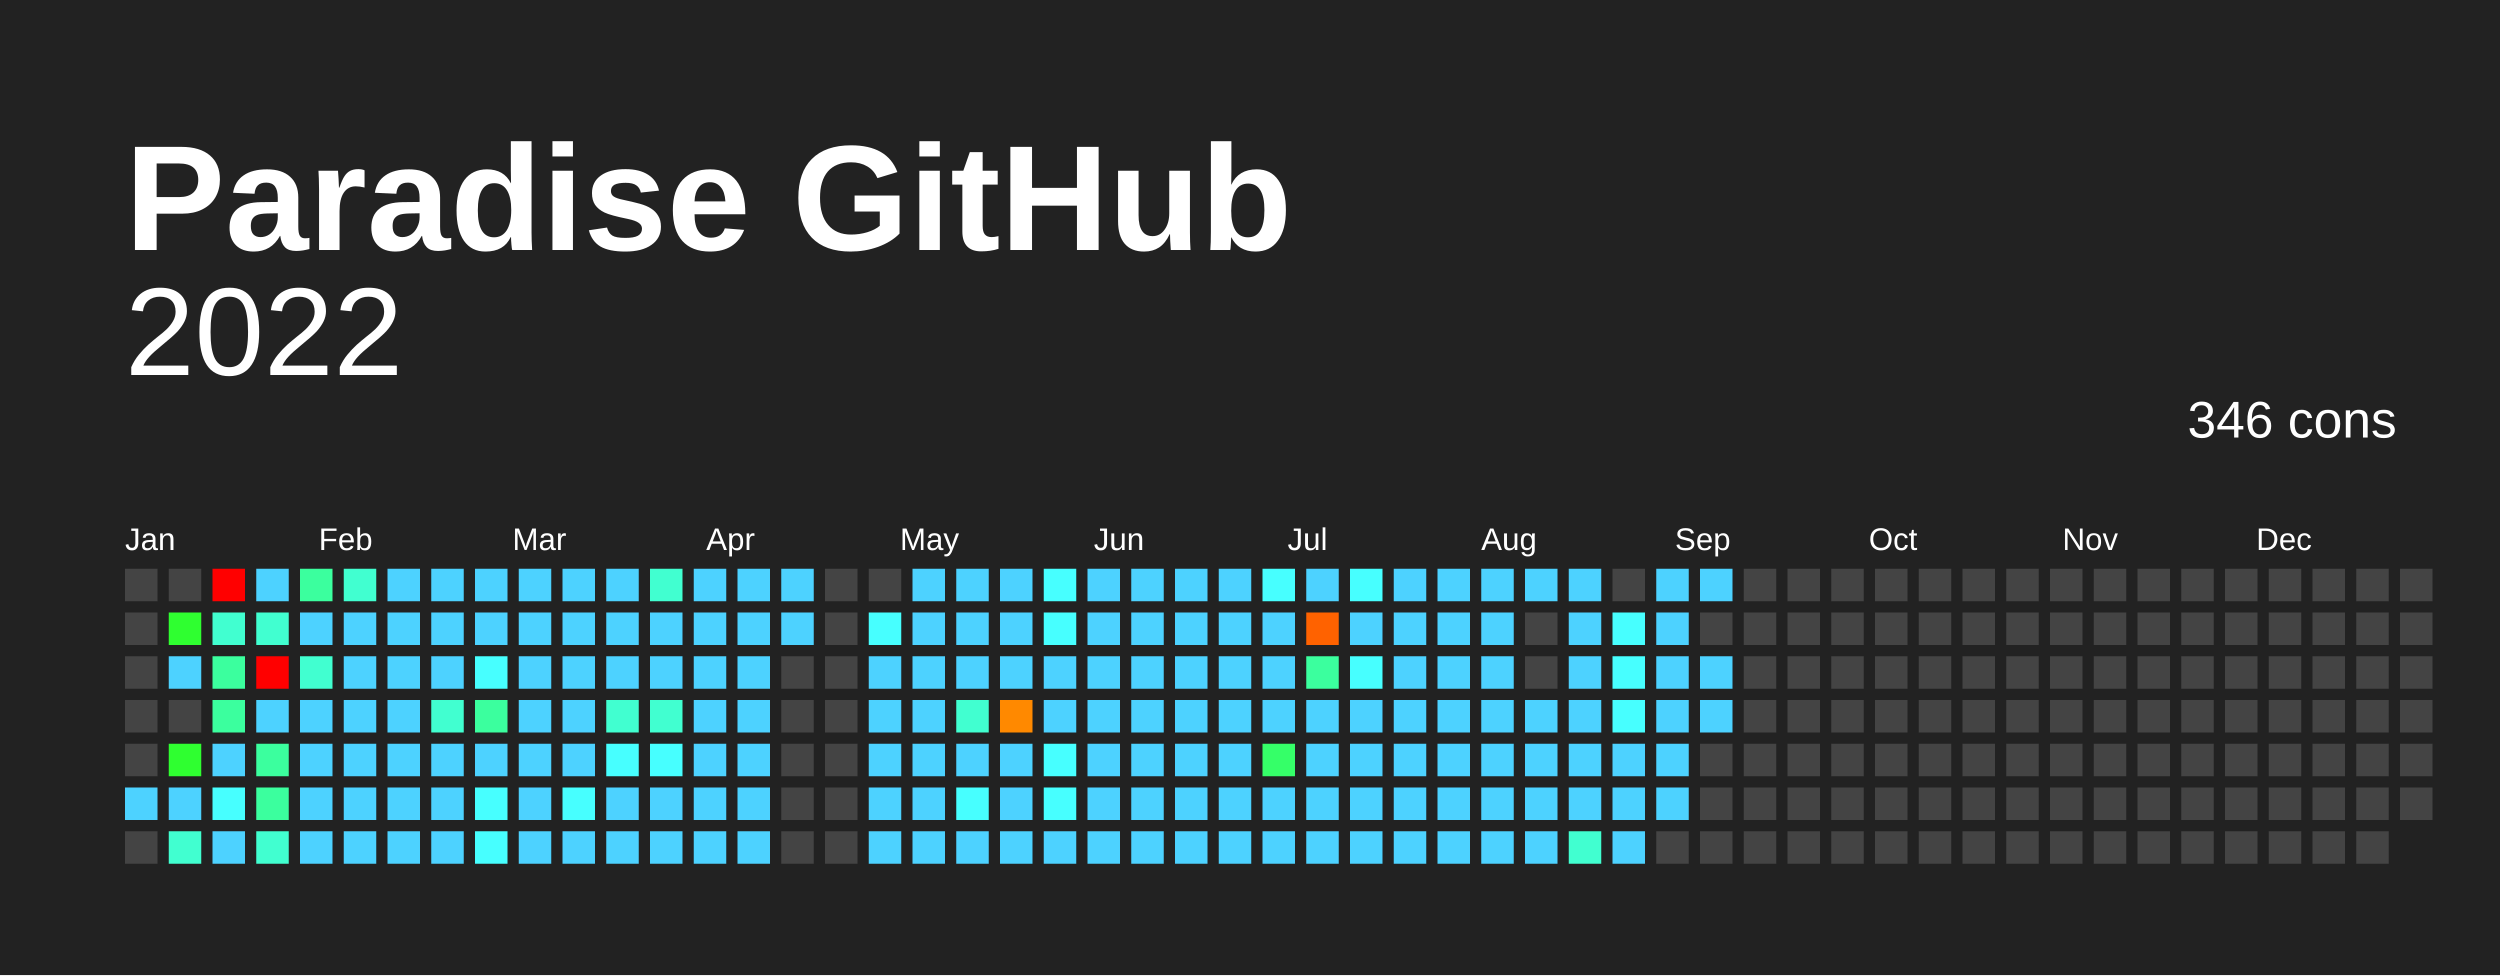
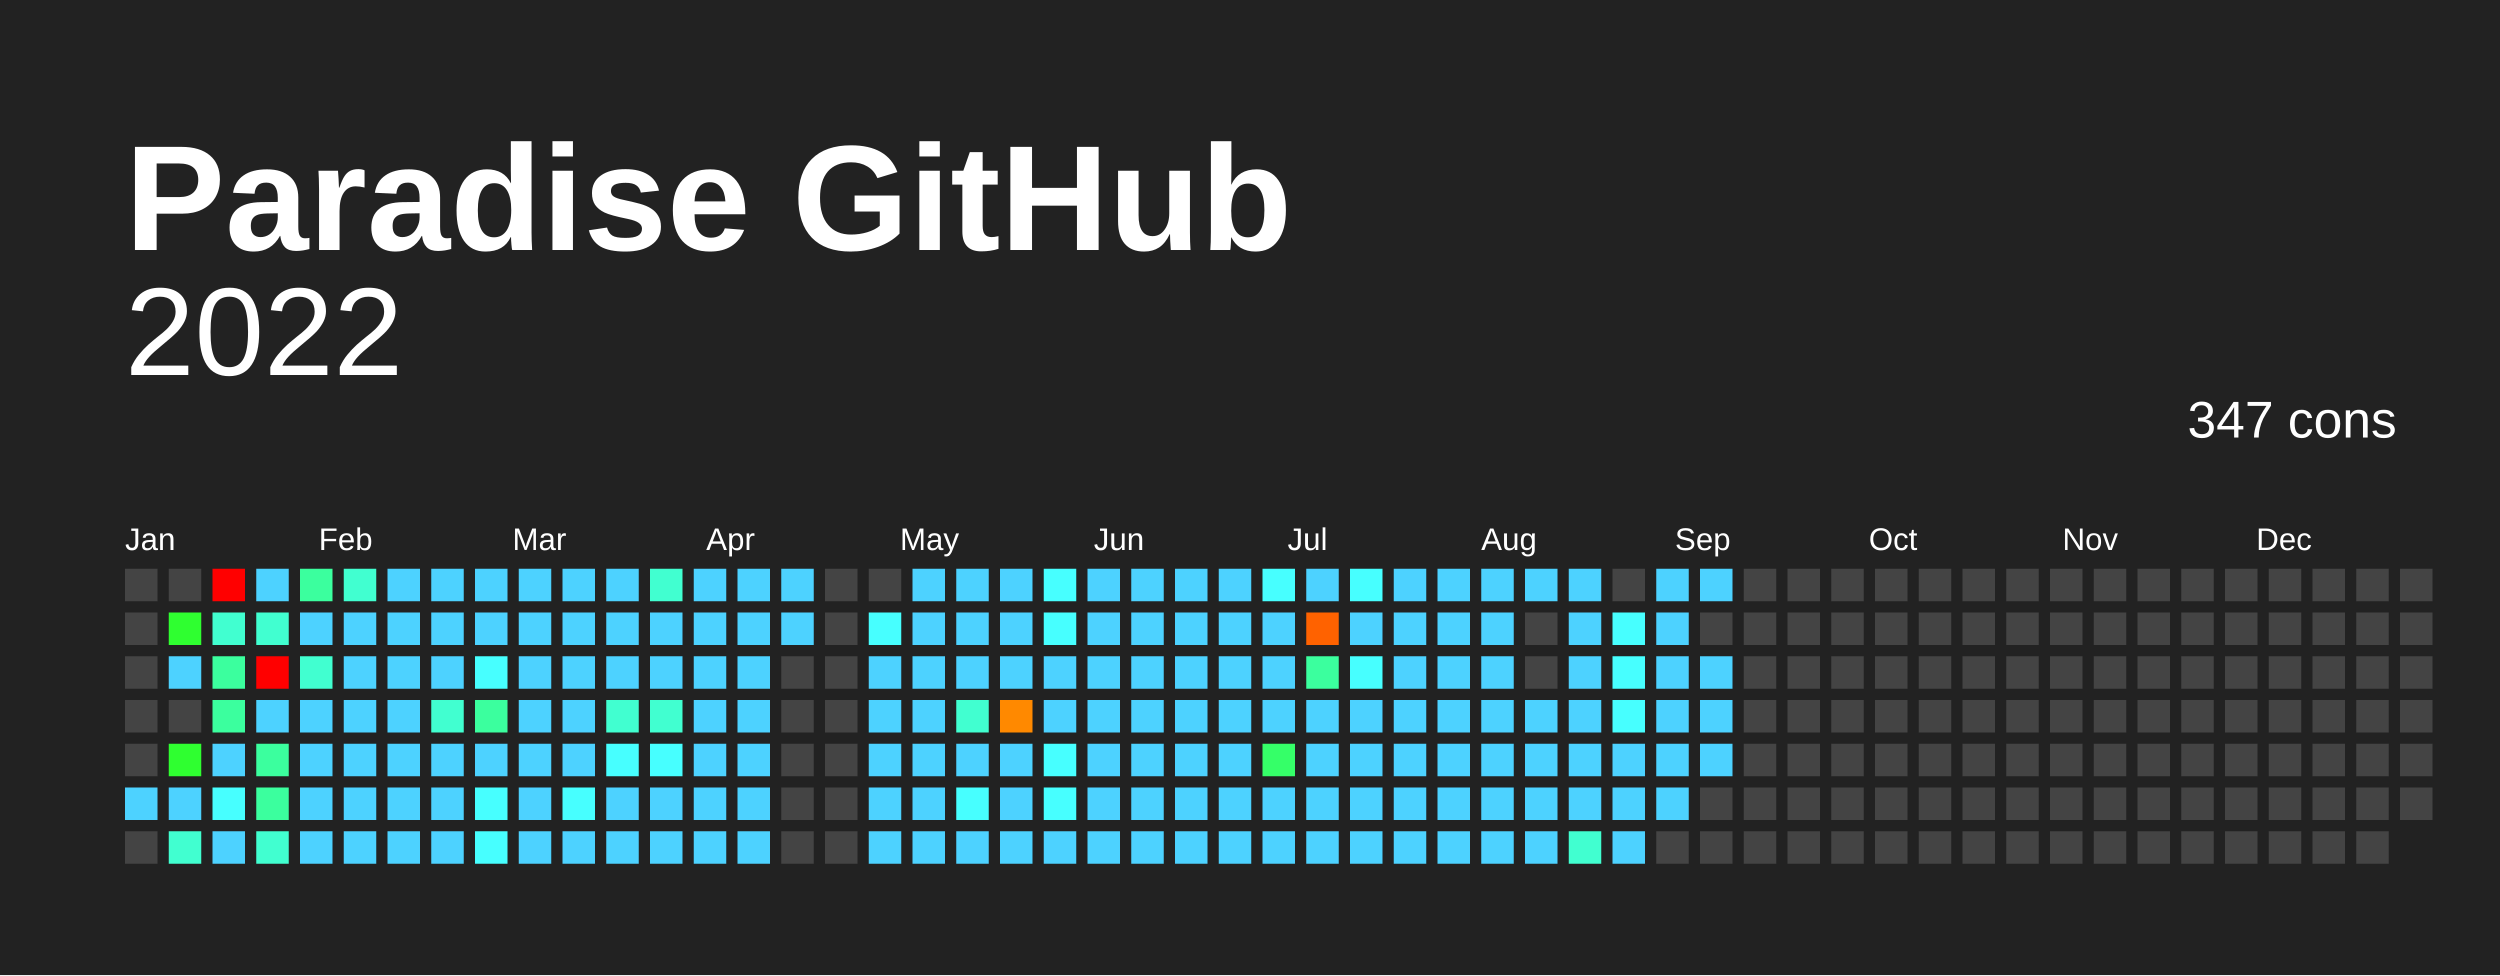
<svg xmlns="http://www.w3.org/2000/svg" baseProfile="full" height="78mm" version="1.1" viewBox="0,0,200,78" width="200mm">
  <defs />
  <rect fill="#222222" height="78" width="200" x="0" y="0" />
  <text fill="#FFFFFF" style="font-size:12px; font-family:Arial; font-weight:bold;" x="10" y="20">Paradise GitHub</text>
  <text alignment-baseline="hanging" fill="#FFFFFF" style="font-size:10.0px; font-family:Arial;" x="10" y="30">2022</text>
-   <text alignment-baseline="hanging" fill="#FFFFFF" style="font-size:4.125px; font-family:Arial;" x="175" y="35">346 cons</text>
+   <text alignment-baseline="hanging" fill="#FFFFFF" style="font-size:4.125px; font-family:Arial;" x="175" y="35">347 cons</text>
  <text fill="#FFFFFF" style="font-size:2.5px; font-family:Arial" x="10.0" y="44">Jan</text>
  <text fill="#FFFFFF" style="font-size:2.5px; font-family:Arial" x="25.5" y="44">Feb</text>
  <text fill="#FFFFFF" style="font-size:2.5px; font-family:Arial" x="41.0" y="44">Mar</text>
  <text fill="#FFFFFF" style="font-size:2.5px; font-family:Arial" x="56.5" y="44">Apr</text>
  <text fill="#FFFFFF" style="font-size:2.5px; font-family:Arial" x="72.0" y="44">May</text>
  <text fill="#FFFFFF" style="font-size:2.5px; font-family:Arial" x="87.5" y="44">Jun</text>
  <text fill="#FFFFFF" style="font-size:2.5px; font-family:Arial" x="103.0" y="44">Jul</text>
  <text fill="#FFFFFF" style="font-size:2.5px; font-family:Arial" x="118.5" y="44">Aug</text>
  <text fill="#FFFFFF" style="font-size:2.5px; font-family:Arial" x="134.0" y="44">Sep</text>
  <text fill="#FFFFFF" style="font-size:2.5px; font-family:Arial" x="149.5" y="44">Oct</text>
  <text fill="#FFFFFF" style="font-size:2.5px; font-family:Arial" x="165.0" y="44">Nov</text>
  <text fill="#FFFFFF" style="font-size:2.5px; font-family:Arial" x="180.5" y="44">Dec</text>
  <rect fill="#444444" height="2.6" width="2.6" x="10.0" y="45.5" />
  <rect fill="#444444" height="2.6" width="2.6" x="10.0" y="49.0" />
  <rect fill="#444444" height="2.6" width="2.6" x="10.0" y="52.5" />
  <rect fill="#444444" height="2.6" width="2.6" x="10.0" y="56.0" />
  <rect fill="#444444" height="2.6" width="2.6" x="10.0" y="59.5" />
  <rect fill="#4dd2ff" height="2.6" width="2.6" x="10.0" y="63.0" />
  <rect fill="#444444" height="2.6" width="2.6" x="10.0" y="66.5" />
  <rect fill="#444444" height="2.6" width="2.6" x="13.5" y="45.5" />
  <rect fill="#2fff30" height="2.6" width="2.6" x="13.5" y="49.0" />
  <rect fill="#4dd2ff" height="2.6" width="2.6" x="13.5" y="52.5" />
  <rect fill="#444444" height="2.6" width="2.6" x="13.5" y="56.0" />
  <rect fill="#2fff30" height="2.6" width="2.6" x="13.5" y="59.5" />
  <rect fill="#4dd2ff" height="2.6" width="2.6" x="13.5" y="63.0" />
  <rect fill="#41ffd0" height="2.6" width="2.6" x="13.5" y="66.5" />
  <rect fill="red" height="2.6" width="2.6" x="17.0" y="45.5" />
  <rect fill="#41ffd0" height="2.6" width="2.6" x="17.0" y="49.0" />
  <rect fill="#3bff9e" height="2.6" width="2.6" x="17.0" y="52.5" />
  <rect fill="#3bff9e" height="2.6" width="2.6" x="17.0" y="56.0" />
  <rect fill="#4dd2ff" height="2.6" width="2.6" x="17.0" y="59.5" />
  <rect fill="#47ffff" height="2.6" width="2.6" x="17.0" y="63.0" />
  <rect fill="#4dd2ff" height="2.6" width="2.6" x="17.0" y="66.5" />
  <rect fill="#4dd2ff" height="2.6" width="2.6" x="20.5" y="45.5" />
  <rect fill="#41ffd0" height="2.6" width="2.6" x="20.5" y="49.0" />
  <rect fill="red" height="2.6" width="2.6" x="20.5" y="52.5" />
  <rect fill="#4dd2ff" height="2.6" width="2.6" x="20.5" y="56.0" />
  <rect fill="#3bff9e" height="2.6" width="2.6" x="20.5" y="59.5" />
  <rect fill="#3bff9e" height="2.6" width="2.6" x="20.5" y="63.0" />
  <rect fill="#41ffd0" height="2.6" width="2.6" x="20.5" y="66.5" />
  <rect fill="#3bff9e" height="2.6" width="2.6" x="24.0" y="45.5" />
  <rect fill="#4dd2ff" height="2.6" width="2.6" x="24.0" y="49.0" />
  <rect fill="#41ffd0" height="2.6" width="2.6" x="24.0" y="52.5" />
  <rect fill="#4dd2ff" height="2.6" width="2.6" x="24.0" y="56.0" />
  <rect fill="#4dd2ff" height="2.6" width="2.6" x="24.0" y="59.5" />
  <rect fill="#4dd2ff" height="2.6" width="2.6" x="24.0" y="63.0" />
  <rect fill="#4dd2ff" height="2.6" width="2.6" x="24.0" y="66.5" />
  <rect fill="#41ffd0" height="2.6" width="2.6" x="27.5" y="45.5" />
  <rect fill="#4dd2ff" height="2.6" width="2.6" x="27.5" y="49.0" />
  <rect fill="#4dd2ff" height="2.6" width="2.6" x="27.5" y="52.5" />
  <rect fill="#4dd2ff" height="2.6" width="2.6" x="27.5" y="56.0" />
  <rect fill="#4dd2ff" height="2.6" width="2.6" x="27.5" y="59.5" />
  <rect fill="#4dd2ff" height="2.6" width="2.6" x="27.5" y="63.0" />
  <rect fill="#4dd2ff" height="2.6" width="2.6" x="27.5" y="66.5" />
  <rect fill="#4dd2ff" height="2.6" width="2.6" x="31.0" y="45.5" />
  <rect fill="#4dd2ff" height="2.6" width="2.6" x="31.0" y="49.0" />
  <rect fill="#4dd2ff" height="2.6" width="2.6" x="31.0" y="52.5" />
  <rect fill="#4dd2ff" height="2.6" width="2.6" x="31.0" y="56.0" />
  <rect fill="#4dd2ff" height="2.6" width="2.6" x="31.0" y="59.5" />
  <rect fill="#4dd2ff" height="2.6" width="2.6" x="31.0" y="63.0" />
  <rect fill="#4dd2ff" height="2.6" width="2.6" x="31.0" y="66.5" />
  <rect fill="#4dd2ff" height="2.6" width="2.6" x="34.5" y="45.5" />
  <rect fill="#4dd2ff" height="2.6" width="2.6" x="34.5" y="49.0" />
  <rect fill="#4dd2ff" height="2.6" width="2.6" x="34.5" y="52.5" />
  <rect fill="#41ffd0" height="2.6" width="2.6" x="34.5" y="56.0" />
  <rect fill="#4dd2ff" height="2.6" width="2.6" x="34.5" y="59.5" />
  <rect fill="#4dd2ff" height="2.6" width="2.6" x="34.5" y="63.0" />
  <rect fill="#4dd2ff" height="2.6" width="2.6" x="34.5" y="66.5" />
  <rect fill="#4dd2ff" height="2.6" width="2.6" x="38.0" y="45.5" />
  <rect fill="#4dd2ff" height="2.6" width="2.6" x="38.0" y="49.0" />
  <rect fill="#47ffff" height="2.6" width="2.6" x="38.0" y="52.5" />
  <rect fill="#3bff9e" height="2.6" width="2.6" x="38.0" y="56.0" />
  <rect fill="#4dd2ff" height="2.6" width="2.6" x="38.0" y="59.5" />
  <rect fill="#47ffff" height="2.6" width="2.6" x="38.0" y="63.0" />
  <rect fill="#47ffff" height="2.6" width="2.6" x="38.0" y="66.5" />
  <rect fill="#4dd2ff" height="2.6" width="2.6" x="41.5" y="45.5" />
  <rect fill="#4dd2ff" height="2.6" width="2.6" x="41.5" y="49.0" />
  <rect fill="#4dd2ff" height="2.6" width="2.6" x="41.5" y="52.5" />
  <rect fill="#4dd2ff" height="2.6" width="2.6" x="41.5" y="56.0" />
  <rect fill="#4dd2ff" height="2.6" width="2.6" x="41.5" y="59.5" />
  <rect fill="#4dd2ff" height="2.6" width="2.6" x="41.5" y="63.0" />
  <rect fill="#4dd2ff" height="2.6" width="2.6" x="41.5" y="66.5" />
  <rect fill="#4dd2ff" height="2.6" width="2.6" x="45.0" y="45.5" />
  <rect fill="#4dd2ff" height="2.6" width="2.6" x="45.0" y="49.0" />
  <rect fill="#4dd2ff" height="2.6" width="2.6" x="45.0" y="52.5" />
  <rect fill="#4dd2ff" height="2.6" width="2.6" x="45.0" y="56.0" />
  <rect fill="#4dd2ff" height="2.6" width="2.6" x="45.0" y="59.5" />
  <rect fill="#47ffff" height="2.6" width="2.6" x="45.0" y="63.0" />
  <rect fill="#4dd2ff" height="2.6" width="2.6" x="45.0" y="66.5" />
  <rect fill="#4dd2ff" height="2.6" width="2.6" x="48.5" y="45.5" />
  <rect fill="#4dd2ff" height="2.6" width="2.6" x="48.5" y="49.0" />
  <rect fill="#4dd2ff" height="2.6" width="2.6" x="48.5" y="52.5" />
  <rect fill="#41ffd0" height="2.6" width="2.6" x="48.5" y="56.0" />
  <rect fill="#47ffff" height="2.6" width="2.6" x="48.5" y="59.5" />
  <rect fill="#4dd2ff" height="2.6" width="2.6" x="48.5" y="63.0" />
  <rect fill="#4dd2ff" height="2.6" width="2.6" x="48.5" y="66.5" />
  <rect fill="#41ffd0" height="2.6" width="2.6" x="52.0" y="45.5" />
  <rect fill="#4dd2ff" height="2.6" width="2.6" x="52.0" y="49.0" />
  <rect fill="#4dd2ff" height="2.6" width="2.6" x="52.0" y="52.5" />
  <rect fill="#41ffd0" height="2.6" width="2.6" x="52.0" y="56.0" />
  <rect fill="#47ffff" height="2.6" width="2.6" x="52.0" y="59.5" />
  <rect fill="#4dd2ff" height="2.6" width="2.6" x="52.0" y="63.0" />
  <rect fill="#4dd2ff" height="2.6" width="2.6" x="52.0" y="66.5" />
  <rect fill="#4dd2ff" height="2.6" width="2.6" x="55.5" y="45.5" />
  <rect fill="#4dd2ff" height="2.6" width="2.6" x="55.5" y="49.0" />
  <rect fill="#4dd2ff" height="2.6" width="2.6" x="55.5" y="52.5" />
  <rect fill="#4dd2ff" height="2.6" width="2.6" x="55.5" y="56.0" />
  <rect fill="#4dd2ff" height="2.6" width="2.6" x="55.5" y="59.5" />
  <rect fill="#4dd2ff" height="2.6" width="2.6" x="55.5" y="63.0" />
  <rect fill="#4dd2ff" height="2.6" width="2.6" x="55.5" y="66.5" />
  <rect fill="#4dd2ff" height="2.6" width="2.6" x="59.0" y="45.5" />
  <rect fill="#4dd2ff" height="2.6" width="2.6" x="59.0" y="49.0" />
  <rect fill="#4dd2ff" height="2.6" width="2.6" x="59.0" y="52.5" />
  <rect fill="#4dd2ff" height="2.6" width="2.6" x="59.0" y="56.0" />
  <rect fill="#4dd2ff" height="2.6" width="2.6" x="59.0" y="59.5" />
  <rect fill="#4dd2ff" height="2.6" width="2.6" x="59.0" y="63.0" />
  <rect fill="#4dd2ff" height="2.6" width="2.6" x="59.0" y="66.5" />
  <rect fill="#4dd2ff" height="2.6" width="2.6" x="62.5" y="45.5" />
  <rect fill="#4dd2ff" height="2.6" width="2.6" x="62.5" y="49.0" />
  <rect fill="#444444" height="2.6" width="2.6" x="62.5" y="52.5" />
  <rect fill="#444444" height="2.6" width="2.6" x="62.5" y="56.0" />
  <rect fill="#444444" height="2.6" width="2.6" x="62.5" y="59.5" />
  <rect fill="#444444" height="2.6" width="2.6" x="62.5" y="63.0" />
  <rect fill="#444444" height="2.6" width="2.6" x="62.5" y="66.5" />
  <rect fill="#444444" height="2.6" width="2.6" x="66.0" y="45.5" />
  <rect fill="#444444" height="2.6" width="2.6" x="66.0" y="49.0" />
  <rect fill="#444444" height="2.6" width="2.6" x="66.0" y="52.5" />
  <rect fill="#444444" height="2.6" width="2.6" x="66.0" y="56.0" />
  <rect fill="#444444" height="2.6" width="2.6" x="66.0" y="59.5" />
  <rect fill="#444444" height="2.6" width="2.6" x="66.0" y="63.0" />
  <rect fill="#444444" height="2.6" width="2.6" x="66.0" y="66.5" />
  <rect fill="#444444" height="2.6" width="2.6" x="69.5" y="45.5" />
  <rect fill="#47ffff" height="2.6" width="2.6" x="69.5" y="49.0" />
  <rect fill="#4dd2ff" height="2.6" width="2.6" x="69.5" y="52.5" />
  <rect fill="#4dd2ff" height="2.6" width="2.6" x="69.5" y="56.0" />
  <rect fill="#4dd2ff" height="2.6" width="2.6" x="69.5" y="59.5" />
  <rect fill="#4dd2ff" height="2.6" width="2.6" x="69.5" y="63.0" />
  <rect fill="#4dd2ff" height="2.6" width="2.6" x="69.5" y="66.5" />
  <rect fill="#4dd2ff" height="2.6" width="2.6" x="73.0" y="45.5" />
  <rect fill="#4dd2ff" height="2.6" width="2.6" x="73.0" y="49.0" />
  <rect fill="#4dd2ff" height="2.6" width="2.6" x="73.0" y="52.5" />
  <rect fill="#4dd2ff" height="2.6" width="2.6" x="73.0" y="56.0" />
  <rect fill="#4dd2ff" height="2.6" width="2.6" x="73.0" y="59.5" />
  <rect fill="#4dd2ff" height="2.6" width="2.6" x="73.0" y="63.0" />
  <rect fill="#4dd2ff" height="2.6" width="2.6" x="73.0" y="66.5" />
  <rect fill="#4dd2ff" height="2.6" width="2.6" x="76.5" y="45.5" />
  <rect fill="#4dd2ff" height="2.6" width="2.6" x="76.5" y="49.0" />
  <rect fill="#4dd2ff" height="2.6" width="2.6" x="76.5" y="52.5" />
  <rect fill="#41ffd0" height="2.6" width="2.6" x="76.5" y="56.0" />
  <rect fill="#4dd2ff" height="2.6" width="2.6" x="76.5" y="59.5" />
  <rect fill="#47ffff" height="2.6" width="2.6" x="76.5" y="63.0" />
  <rect fill="#4dd2ff" height="2.6" width="2.6" x="76.5" y="66.5" />
  <rect fill="#4dd2ff" height="2.6" width="2.6" x="80.0" y="45.5" />
  <rect fill="#4dd2ff" height="2.6" width="2.6" x="80.0" y="49.0" />
  <rect fill="#4dd2ff" height="2.6" width="2.6" x="80.0" y="52.5" />
  <rect fill="#ff8900" height="2.6" width="2.6" x="80.0" y="56.0" />
  <rect fill="#4dd2ff" height="2.6" width="2.6" x="80.0" y="59.5" />
  <rect fill="#4dd2ff" height="2.6" width="2.6" x="80.0" y="63.0" />
  <rect fill="#4dd2ff" height="2.6" width="2.6" x="80.0" y="66.5" />
  <rect fill="#47ffff" height="2.6" width="2.6" x="83.5" y="45.5" />
  <rect fill="#47ffff" height="2.6" width="2.6" x="83.5" y="49.0" />
  <rect fill="#4dd2ff" height="2.6" width="2.6" x="83.5" y="52.5" />
  <rect fill="#4dd2ff" height="2.6" width="2.6" x="83.5" y="56.0" />
  <rect fill="#47ffff" height="2.6" width="2.6" x="83.5" y="59.5" />
  <rect fill="#47ffff" height="2.6" width="2.6" x="83.5" y="63.0" />
  <rect fill="#4dd2ff" height="2.6" width="2.6" x="83.5" y="66.5" />
  <rect fill="#4dd2ff" height="2.6" width="2.6" x="87.0" y="45.5" />
  <rect fill="#4dd2ff" height="2.6" width="2.6" x="87.0" y="49.0" />
  <rect fill="#4dd2ff" height="2.6" width="2.6" x="87.0" y="52.5" />
  <rect fill="#4dd2ff" height="2.6" width="2.6" x="87.0" y="56.0" />
  <rect fill="#4dd2ff" height="2.6" width="2.6" x="87.0" y="59.5" />
  <rect fill="#4dd2ff" height="2.6" width="2.6" x="87.0" y="63.0" />
  <rect fill="#4dd2ff" height="2.6" width="2.6" x="87.0" y="66.5" />
  <rect fill="#4dd2ff" height="2.6" width="2.6" x="90.5" y="45.5" />
  <rect fill="#4dd2ff" height="2.6" width="2.6" x="90.5" y="49.0" />
  <rect fill="#4dd2ff" height="2.6" width="2.6" x="90.5" y="52.5" />
  <rect fill="#4dd2ff" height="2.6" width="2.6" x="90.5" y="56.0" />
  <rect fill="#4dd2ff" height="2.6" width="2.6" x="90.5" y="59.5" />
  <rect fill="#4dd2ff" height="2.6" width="2.6" x="90.5" y="63.0" />
  <rect fill="#4dd2ff" height="2.6" width="2.6" x="90.5" y="66.5" />
  <rect fill="#4dd2ff" height="2.6" width="2.6" x="94.0" y="45.5" />
  <rect fill="#4dd2ff" height="2.6" width="2.6" x="94.0" y="49.0" />
  <rect fill="#4dd2ff" height="2.6" width="2.6" x="94.0" y="52.5" />
  <rect fill="#4dd2ff" height="2.6" width="2.6" x="94.0" y="56.0" />
  <rect fill="#4dd2ff" height="2.6" width="2.6" x="94.0" y="59.5" />
  <rect fill="#4dd2ff" height="2.6" width="2.6" x="94.0" y="63.0" />
  <rect fill="#4dd2ff" height="2.6" width="2.6" x="94.0" y="66.5" />
  <rect fill="#4dd2ff" height="2.6" width="2.6" x="97.5" y="45.5" />
  <rect fill="#4dd2ff" height="2.6" width="2.6" x="97.5" y="49.0" />
  <rect fill="#4dd2ff" height="2.6" width="2.6" x="97.5" y="52.5" />
  <rect fill="#4dd2ff" height="2.6" width="2.6" x="97.5" y="56.0" />
  <rect fill="#4dd2ff" height="2.6" width="2.6" x="97.5" y="59.5" />
  <rect fill="#4dd2ff" height="2.6" width="2.6" x="97.5" y="63.0" />
  <rect fill="#4dd2ff" height="2.6" width="2.6" x="97.5" y="66.5" />
  <rect fill="#47ffff" height="2.6" width="2.6" x="101.0" y="45.5" />
  <rect fill="#4dd2ff" height="2.6" width="2.6" x="101.0" y="49.0" />
  <rect fill="#4dd2ff" height="2.6" width="2.6" x="101.0" y="52.5" />
  <rect fill="#4dd2ff" height="2.6" width="2.6" x="101.0" y="56.0" />
  <rect fill="#35ff68" height="2.6" width="2.6" x="101.0" y="59.5" />
  <rect fill="#4dd2ff" height="2.6" width="2.6" x="101.0" y="63.0" />
  <rect fill="#4dd2ff" height="2.6" width="2.6" x="101.0" y="66.5" />
  <rect fill="#4dd2ff" height="2.6" width="2.6" x="104.5" y="45.5" />
  <rect fill="#ff6200" height="2.6" width="2.6" x="104.5" y="49.0" />
  <rect fill="#3bff9e" height="2.6" width="2.6" x="104.5" y="52.5" />
  <rect fill="#4dd2ff" height="2.6" width="2.6" x="104.5" y="56.0" />
  <rect fill="#4dd2ff" height="2.6" width="2.6" x="104.5" y="59.5" />
  <rect fill="#4dd2ff" height="2.6" width="2.6" x="104.5" y="63.0" />
  <rect fill="#4dd2ff" height="2.6" width="2.6" x="104.5" y="66.5" />
  <rect fill="#47ffff" height="2.6" width="2.6" x="108.0" y="45.5" />
  <rect fill="#4dd2ff" height="2.6" width="2.6" x="108.0" y="49.0" />
  <rect fill="#47ffff" height="2.6" width="2.6" x="108.0" y="52.5" />
  <rect fill="#4dd2ff" height="2.6" width="2.6" x="108.0" y="56.0" />
  <rect fill="#4dd2ff" height="2.6" width="2.6" x="108.0" y="59.5" />
  <rect fill="#4dd2ff" height="2.6" width="2.6" x="108.0" y="63.0" />
  <rect fill="#4dd2ff" height="2.6" width="2.6" x="108.0" y="66.5" />
  <rect fill="#4dd2ff" height="2.6" width="2.6" x="111.5" y="45.5" />
  <rect fill="#4dd2ff" height="2.6" width="2.6" x="111.5" y="49.0" />
  <rect fill="#4dd2ff" height="2.6" width="2.6" x="111.5" y="52.5" />
  <rect fill="#4dd2ff" height="2.6" width="2.6" x="111.5" y="56.0" />
  <rect fill="#4dd2ff" height="2.6" width="2.6" x="111.5" y="59.5" />
  <rect fill="#4dd2ff" height="2.6" width="2.6" x="111.5" y="63.0" />
  <rect fill="#4dd2ff" height="2.6" width="2.6" x="111.5" y="66.5" />
  <rect fill="#4dd2ff" height="2.6" width="2.6" x="115.0" y="45.5" />
  <rect fill="#4dd2ff" height="2.6" width="2.6" x="115.0" y="49.0" />
  <rect fill="#4dd2ff" height="2.6" width="2.6" x="115.0" y="52.5" />
  <rect fill="#4dd2ff" height="2.6" width="2.6" x="115.0" y="56.0" />
  <rect fill="#4dd2ff" height="2.6" width="2.6" x="115.0" y="59.5" />
  <rect fill="#4dd2ff" height="2.6" width="2.6" x="115.0" y="63.0" />
  <rect fill="#4dd2ff" height="2.6" width="2.6" x="115.0" y="66.5" />
  <rect fill="#4dd2ff" height="2.6" width="2.6" x="118.5" y="45.5" />
  <rect fill="#4dd2ff" height="2.6" width="2.6" x="118.5" y="49.0" />
  <rect fill="#4dd2ff" height="2.6" width="2.6" x="118.5" y="52.5" />
  <rect fill="#4dd2ff" height="2.6" width="2.6" x="118.5" y="56.0" />
  <rect fill="#4dd2ff" height="2.6" width="2.6" x="118.5" y="59.5" />
  <rect fill="#4dd2ff" height="2.6" width="2.6" x="118.5" y="63.0" />
  <rect fill="#4dd2ff" height="2.6" width="2.6" x="118.5" y="66.5" />
  <rect fill="#4dd2ff" height="2.6" width="2.6" x="122.0" y="45.5" />
  <rect fill="#444444" height="2.6" width="2.6" x="122.0" y="49.0" />
  <rect fill="#444444" height="2.6" width="2.6" x="122.0" y="52.5" />
  <rect fill="#4dd2ff" height="2.6" width="2.6" x="122.0" y="56.0" />
  <rect fill="#4dd2ff" height="2.6" width="2.6" x="122.0" y="59.5" />
  <rect fill="#4dd2ff" height="2.6" width="2.6" x="122.0" y="63.0" />
  <rect fill="#4dd2ff" height="2.6" width="2.6" x="122.0" y="66.5" />
  <rect fill="#4dd2ff" height="2.6" width="2.6" x="125.5" y="45.5" />
  <rect fill="#4dd2ff" height="2.6" width="2.6" x="125.5" y="49.0" />
  <rect fill="#4dd2ff" height="2.6" width="2.6" x="125.5" y="52.5" />
  <rect fill="#4dd2ff" height="2.6" width="2.6" x="125.5" y="56.0" />
  <rect fill="#4dd2ff" height="2.6" width="2.6" x="125.5" y="59.5" />
  <rect fill="#4dd2ff" height="2.6" width="2.6" x="125.5" y="63.0" />
  <rect fill="#41ffd0" height="2.6" width="2.6" x="125.5" y="66.5" />
  <rect fill="#444444" height="2.6" width="2.6" x="129.0" y="45.5" />
  <rect fill="#47ffff" height="2.6" width="2.6" x="129.0" y="49.0" />
  <rect fill="#47ffff" height="2.6" width="2.6" x="129.0" y="52.5" />
  <rect fill="#47ffff" height="2.6" width="2.6" x="129.0" y="56.0" />
  <rect fill="#4dd2ff" height="2.6" width="2.6" x="129.0" y="59.5" />
  <rect fill="#4dd2ff" height="2.6" width="2.6" x="129.0" y="63.0" />
  <rect fill="#4dd2ff" height="2.6" width="2.6" x="129.0" y="66.5" />
  <rect fill="#4dd2ff" height="2.6" width="2.6" x="132.5" y="45.5" />
  <rect fill="#4dd2ff" height="2.6" width="2.6" x="132.5" y="49.0" />
  <rect fill="#4dd2ff" height="2.6" width="2.6" x="132.5" y="52.5" />
  <rect fill="#4dd2ff" height="2.6" width="2.6" x="132.5" y="56.0" />
  <rect fill="#4dd2ff" height="2.6" width="2.6" x="132.5" y="59.5" />
  <rect fill="#4dd2ff" height="2.6" width="2.6" x="132.5" y="63.0" />
  <rect fill="#444444" height="2.6" width="2.6" x="132.5" y="66.5" />
  <rect fill="#4dd2ff" height="2.6" width="2.6" x="136.0" y="45.5" />
  <rect fill="#444444" height="2.6" width="2.6" x="136.0" y="49.0" />
  <rect fill="#4dd2ff" height="2.6" width="2.6" x="136.0" y="52.5" />
  <rect fill="#4dd2ff" height="2.6" width="2.6" x="136.0" y="56.0" />
-   <rect fill="#444444" height="2.6" width="2.6" x="136.0" y="59.5" />
+   <rect fill="#4dd2ff" height="2.6" width="2.6" x="136.0" y="59.5" />
  <rect fill="#444444" height="2.6" width="2.6" x="136.0" y="63.0" />
  <rect fill="#444444" height="2.6" width="2.6" x="136.0" y="66.5" />
  <rect fill="#444444" height="2.6" width="2.6" x="139.5" y="45.5" />
  <rect fill="#444444" height="2.6" width="2.6" x="139.5" y="49.0" />
  <rect fill="#444444" height="2.6" width="2.6" x="139.5" y="52.5" />
  <rect fill="#444444" height="2.6" width="2.6" x="139.5" y="56.0" />
  <rect fill="#444444" height="2.6" width="2.6" x="139.5" y="59.5" />
  <rect fill="#444444" height="2.6" width="2.6" x="139.5" y="63.0" />
  <rect fill="#444444" height="2.6" width="2.6" x="139.5" y="66.5" />
  <rect fill="#444444" height="2.6" width="2.6" x="143.0" y="45.5" />
  <rect fill="#444444" height="2.6" width="2.6" x="143.0" y="49.0" />
  <rect fill="#444444" height="2.6" width="2.6" x="143.0" y="52.5" />
  <rect fill="#444444" height="2.6" width="2.6" x="143.0" y="56.0" />
  <rect fill="#444444" height="2.6" width="2.6" x="143.0" y="59.5" />
  <rect fill="#444444" height="2.6" width="2.6" x="143.0" y="63.0" />
  <rect fill="#444444" height="2.6" width="2.6" x="143.0" y="66.5" />
  <rect fill="#444444" height="2.6" width="2.6" x="146.5" y="45.5" />
  <rect fill="#444444" height="2.6" width="2.6" x="146.5" y="49.0" />
  <rect fill="#444444" height="2.6" width="2.6" x="146.5" y="52.5" />
  <rect fill="#444444" height="2.6" width="2.6" x="146.5" y="56.0" />
  <rect fill="#444444" height="2.6" width="2.6" x="146.5" y="59.5" />
  <rect fill="#444444" height="2.6" width="2.6" x="146.5" y="63.0" />
  <rect fill="#444444" height="2.6" width="2.6" x="146.5" y="66.5" />
  <rect fill="#444444" height="2.6" width="2.6" x="150.0" y="45.5" />
  <rect fill="#444444" height="2.6" width="2.6" x="150.0" y="49.0" />
  <rect fill="#444444" height="2.6" width="2.6" x="150.0" y="52.5" />
  <rect fill="#444444" height="2.6" width="2.6" x="150.0" y="56.0" />
  <rect fill="#444444" height="2.6" width="2.6" x="150.0" y="59.5" />
  <rect fill="#444444" height="2.6" width="2.6" x="150.0" y="63.0" />
  <rect fill="#444444" height="2.6" width="2.6" x="150.0" y="66.5" />
  <rect fill="#444444" height="2.6" width="2.6" x="153.5" y="45.5" />
  <rect fill="#444444" height="2.6" width="2.6" x="153.5" y="49.0" />
  <rect fill="#444444" height="2.6" width="2.6" x="153.5" y="52.5" />
  <rect fill="#444444" height="2.6" width="2.6" x="153.5" y="56.0" />
  <rect fill="#444444" height="2.6" width="2.6" x="153.5" y="59.5" />
  <rect fill="#444444" height="2.6" width="2.6" x="153.5" y="63.0" />
  <rect fill="#444444" height="2.6" width="2.6" x="153.5" y="66.5" />
  <rect fill="#444444" height="2.6" width="2.6" x="157.0" y="45.5" />
  <rect fill="#444444" height="2.6" width="2.6" x="157.0" y="49.0" />
  <rect fill="#444444" height="2.6" width="2.6" x="157.0" y="52.5" />
  <rect fill="#444444" height="2.6" width="2.6" x="157.0" y="56.0" />
  <rect fill="#444444" height="2.6" width="2.6" x="157.0" y="59.5" />
  <rect fill="#444444" height="2.6" width="2.6" x="157.0" y="63.0" />
  <rect fill="#444444" height="2.6" width="2.6" x="157.0" y="66.5" />
  <rect fill="#444444" height="2.6" width="2.6" x="160.5" y="45.5" />
  <rect fill="#444444" height="2.6" width="2.6" x="160.5" y="49.0" />
  <rect fill="#444444" height="2.6" width="2.6" x="160.5" y="52.5" />
  <rect fill="#444444" height="2.6" width="2.6" x="160.5" y="56.0" />
  <rect fill="#444444" height="2.6" width="2.6" x="160.5" y="59.5" />
  <rect fill="#444444" height="2.6" width="2.6" x="160.5" y="63.0" />
  <rect fill="#444444" height="2.6" width="2.6" x="160.5" y="66.5" />
  <rect fill="#444444" height="2.6" width="2.6" x="164.0" y="45.5" />
  <rect fill="#444444" height="2.6" width="2.6" x="164.0" y="49.0" />
  <rect fill="#444444" height="2.6" width="2.6" x="164.0" y="52.5" />
  <rect fill="#444444" height="2.6" width="2.6" x="164.0" y="56.0" />
  <rect fill="#444444" height="2.6" width="2.6" x="164.0" y="59.5" />
  <rect fill="#444444" height="2.6" width="2.6" x="164.0" y="63.0" />
  <rect fill="#444444" height="2.6" width="2.6" x="164.0" y="66.5" />
  <rect fill="#444444" height="2.6" width="2.6" x="167.5" y="45.5" />
  <rect fill="#444444" height="2.6" width="2.6" x="167.5" y="49.0" />
  <rect fill="#444444" height="2.6" width="2.6" x="167.5" y="52.5" />
  <rect fill="#444444" height="2.6" width="2.6" x="167.5" y="56.0" />
  <rect fill="#444444" height="2.6" width="2.6" x="167.5" y="59.5" />
  <rect fill="#444444" height="2.6" width="2.6" x="167.5" y="63.0" />
  <rect fill="#444444" height="2.6" width="2.6" x="167.5" y="66.5" />
  <rect fill="#444444" height="2.6" width="2.6" x="171.0" y="45.5" />
  <rect fill="#444444" height="2.6" width="2.6" x="171.0" y="49.0" />
  <rect fill="#444444" height="2.6" width="2.6" x="171.0" y="52.5" />
  <rect fill="#444444" height="2.6" width="2.6" x="171.0" y="56.0" />
  <rect fill="#444444" height="2.6" width="2.6" x="171.0" y="59.5" />
  <rect fill="#444444" height="2.6" width="2.6" x="171.0" y="63.0" />
  <rect fill="#444444" height="2.6" width="2.6" x="171.0" y="66.5" />
  <rect fill="#444444" height="2.6" width="2.6" x="174.5" y="45.5" />
  <rect fill="#444444" height="2.6" width="2.6" x="174.5" y="49.0" />
  <rect fill="#444444" height="2.6" width="2.6" x="174.5" y="52.5" />
  <rect fill="#444444" height="2.6" width="2.6" x="174.5" y="56.0" />
  <rect fill="#444444" height="2.6" width="2.6" x="174.5" y="59.5" />
  <rect fill="#444444" height="2.6" width="2.6" x="174.5" y="63.0" />
  <rect fill="#444444" height="2.6" width="2.6" x="174.5" y="66.5" />
  <rect fill="#444444" height="2.6" width="2.6" x="178.0" y="45.5" />
  <rect fill="#444444" height="2.6" width="2.6" x="178.0" y="49.0" />
  <rect fill="#444444" height="2.6" width="2.6" x="178.0" y="52.5" />
  <rect fill="#444444" height="2.6" width="2.6" x="178.0" y="56.0" />
  <rect fill="#444444" height="2.6" width="2.6" x="178.0" y="59.5" />
  <rect fill="#444444" height="2.6" width="2.6" x="178.0" y="63.0" />
  <rect fill="#444444" height="2.6" width="2.6" x="178.0" y="66.5" />
  <rect fill="#444444" height="2.6" width="2.6" x="181.5" y="45.5" />
  <rect fill="#444444" height="2.6" width="2.6" x="181.5" y="49.0" />
  <rect fill="#444444" height="2.6" width="2.6" x="181.5" y="52.5" />
  <rect fill="#444444" height="2.6" width="2.6" x="181.5" y="56.0" />
  <rect fill="#444444" height="2.6" width="2.6" x="181.5" y="59.5" />
  <rect fill="#444444" height="2.6" width="2.6" x="181.5" y="63.0" />
  <rect fill="#444444" height="2.6" width="2.6" x="181.5" y="66.5" />
  <rect fill="#444444" height="2.6" width="2.6" x="185.0" y="45.5" />
  <rect fill="#444444" height="2.6" width="2.6" x="185.0" y="49.0" />
  <rect fill="#444444" height="2.6" width="2.6" x="185.0" y="52.5" />
  <rect fill="#444444" height="2.6" width="2.6" x="185.0" y="56.0" />
  <rect fill="#444444" height="2.6" width="2.6" x="185.0" y="59.5" />
  <rect fill="#444444" height="2.6" width="2.6" x="185.0" y="63.0" />
  <rect fill="#444444" height="2.6" width="2.6" x="185.0" y="66.5" />
  <rect fill="#444444" height="2.6" width="2.6" x="188.5" y="45.5" />
  <rect fill="#444444" height="2.6" width="2.6" x="188.5" y="49.0" />
  <rect fill="#444444" height="2.6" width="2.6" x="188.5" y="52.5" />
  <rect fill="#444444" height="2.6" width="2.6" x="188.5" y="56.0" />
  <rect fill="#444444" height="2.6" width="2.6" x="188.5" y="59.5" />
  <rect fill="#444444" height="2.6" width="2.6" x="188.5" y="63.0" />
  <rect fill="#444444" height="2.6" width="2.6" x="188.5" y="66.5" />
  <rect fill="#444444" height="2.6" width="2.6" x="192.0" y="45.5" />
  <rect fill="#444444" height="2.6" width="2.6" x="192.0" y="49.0" />
  <rect fill="#444444" height="2.6" width="2.6" x="192.0" y="52.5" />
  <rect fill="#444444" height="2.6" width="2.6" x="192.0" y="56.0" />
  <rect fill="#444444" height="2.6" width="2.6" x="192.0" y="59.5" />
  <rect fill="#444444" height="2.6" width="2.6" x="192.0" y="63.0" />
</svg>
